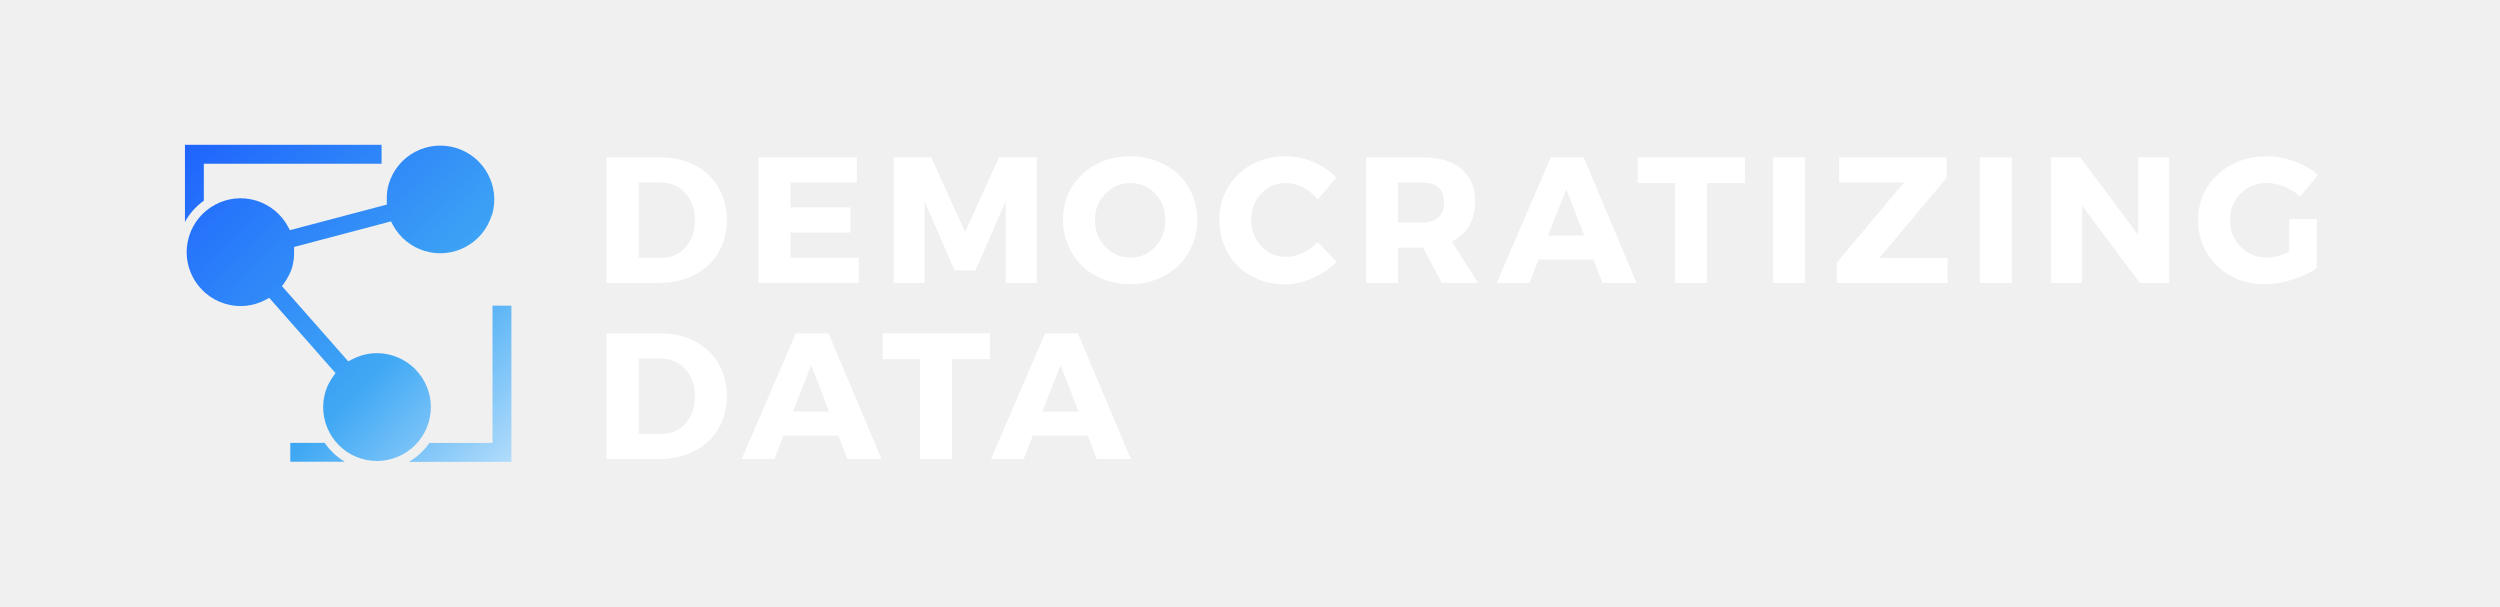
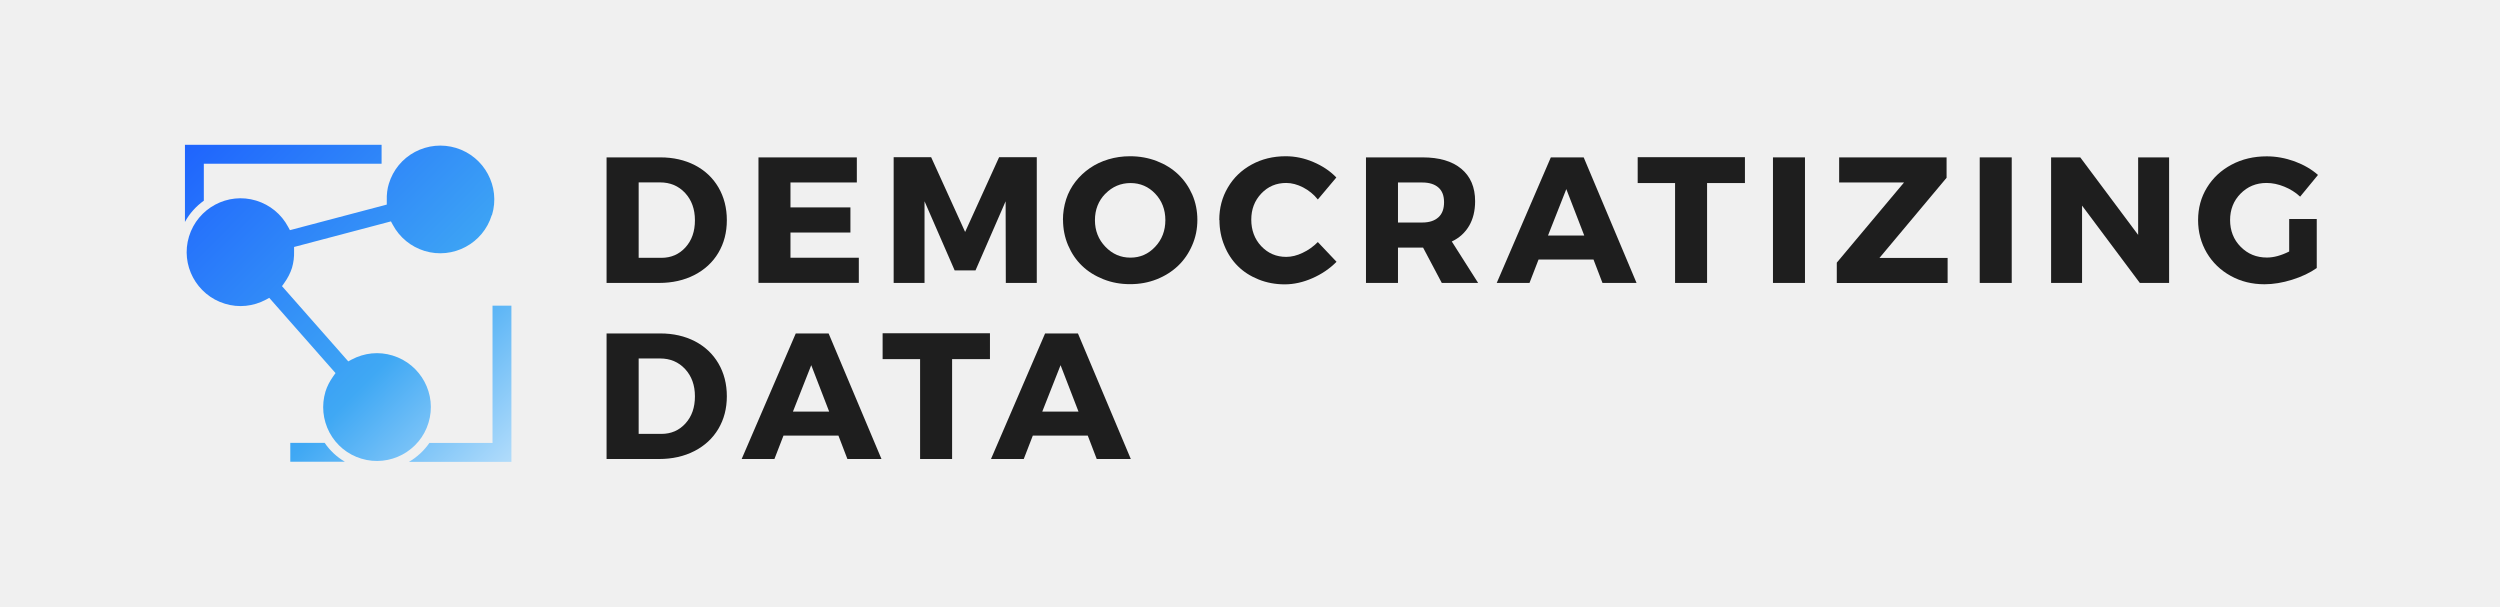
<svg xmlns="http://www.w3.org/2000/svg" xmlns:xlink="http://www.w3.org/1999/xlink" id="Layer_1" viewBox="0 0 264.81 64.28">
  <defs>
-     <style>.cls-1{fill:url(#linear-gradient);}.cls-2{fill:#ffffff;}.cls-3{fill:url(#linear-gradient-3);}.cls-4{fill:url(#linear-gradient-4);}.cls-5{fill:url(#linear-gradient-2);}</style>
+     <style>.cls-1{fill:url(#linear-gradient);}.cls-2{fill:#1e1e1e;}.cls-3{fill:url(#linear-gradient-3);}.cls-4{fill:url(#linear-gradient-4);}.cls-5{fill:url(#linear-gradient-2);}</style>
    <linearGradient id="linear-gradient" x1="65.39" y1="53.85" x2="18.26" y2="7.54" gradientUnits="userSpaceOnUse">
      <stop offset="0" stop-color="#fff" />
      <stop offset=".43" stop-color="#3fa8f4" />
      <stop offset="1" stop-color="#1856ff" />
    </linearGradient>
    <linearGradient id="linear-gradient-2" x1="65.22" y1="54.03" x2="18.08" y2="7.71" xlink:href="#linear-gradient" />
    <linearGradient id="linear-gradient-3" x1="52.26" y1="67.21" x2="5.13" y2="20.89" xlink:href="#linear-gradient" />
    <linearGradient id="linear-gradient-4" x1="63.82" y1="55.45" x2="16.68" y2="9.14" xlink:href="#linear-gradient" />
  </defs>
  <g>
    <path class="cls-2" d="M64.25,29.97v-13.3h5.7c1.37,0,2.59,.28,3.66,.83,1.07,.56,1.9,1.34,2.49,2.35,.59,1.01,.89,2.17,.89,3.47s-.3,2.45-.9,3.46c-.6,1.01-1.45,1.79-2.54,2.35-1.09,.56-2.34,.84-3.74,.84h-5.56Zm3.39-2.66h2.41c1.04,0,1.89-.37,2.56-1.11,.67-.74,1-1.69,1-2.87s-.35-2.14-1.04-2.89c-.7-.75-1.58-1.12-2.66-1.12h-2.26v7.98Z" />
    <path class="cls-2" d="M80.34,29.97v-13.3h10.42v2.66h-7.03v2.64h6.35v2.66h-6.35v2.67h7.24v2.66h-10.62Z" />
    <path class="cls-2" d="M94.66,29.97v-13.32h3.97l3.6,7.92,3.6-7.92h3.99v13.32h-3.28l-.02-8.65-3.19,7.32h-2.21l-3.19-7.32v8.65h-3.28Z" />
    <path class="cls-2" d="M112.59,23.3c0-.77,.12-1.5,.34-2.19s.56-1.31,.99-1.87c.43-.55,.94-1.03,1.52-1.43,.58-.4,1.23-.71,1.96-.93s1.49-.33,2.3-.33c1,0,1.95,.17,2.83,.51,.88,.34,1.64,.81,2.27,1.41s1.12,1.31,1.49,2.14c.36,.83,.54,1.73,.54,2.68s-.18,1.85-.55,2.69c-.36,.84-.86,1.57-1.49,2.17-.63,.6-1.38,1.08-2.26,1.43-.88,.35-1.82,.52-2.83,.52s-1.94-.17-2.82-.52c-.88-.35-1.64-.82-2.26-1.42-.63-.6-1.12-1.33-1.48-2.17-.36-.84-.54-1.75-.54-2.7Zm4.49-2.78c-.73,.75-1.1,1.69-1.1,2.8s.37,2.05,1.11,2.82c.74,.77,1.62,1.15,2.65,1.15s1.9-.38,2.62-1.15c.72-.76,1.08-1.71,1.08-2.82s-.36-2.05-1.07-2.8c-.71-.75-1.59-1.13-2.62-1.13s-1.93,.38-2.66,1.13Z" />
    <path class="cls-2" d="M129.15,23.31c0-1.27,.3-2.42,.91-3.45,.6-1.03,1.44-1.84,2.52-2.43s2.28-.88,3.61-.88c.98,0,1.96,.2,2.92,.61,.96,.41,1.78,.95,2.44,1.64l-1.96,2.33c-.43-.54-.95-.96-1.56-1.28-.61-.31-1.2-.47-1.79-.47-1.05,0-1.93,.37-2.64,1.12-.71,.75-1.06,1.67-1.06,2.77s.35,2.06,1.06,2.81c.71,.75,1.59,1.13,2.64,1.13,.56,0,1.14-.14,1.74-.43,.61-.28,1.14-.67,1.61-1.14l1.98,2.09c-.72,.73-1.58,1.31-2.56,1.74-.98,.43-1.96,.65-2.93,.65s-1.91-.17-2.77-.52c-.87-.35-1.6-.82-2.2-1.42-.6-.6-1.08-1.32-1.42-2.17-.35-.84-.52-1.74-.52-2.7Z" />
    <path class="cls-2" d="M144.69,29.97v-13.3h5.99c1.77,0,3.14,.4,4.11,1.21,.97,.81,1.46,1.95,1.46,3.43,0,1.01-.21,1.88-.63,2.6s-1.03,1.29-1.84,1.67l2.79,4.39h-3.85l-1.98-3.74h-2.66v3.74h-3.39Zm3.39-6.4h2.56c.74,0,1.31-.18,1.72-.55s.6-.9,.6-1.6-.2-1.21-.6-1.56-.97-.53-1.72-.53h-2.56v4.24Z" />
    <path class="cls-2" d="M158.54,29.97l5.73-13.3h3.48l5.6,13.3h-3.61l-.95-2.48h-5.82l-.96,2.48h-3.48Zm5.43-5.02h3.84l-1.9-4.92-1.94,4.92Z" />
    <path class="cls-2" d="M173.47,19.39v-2.74h11.36v2.74h-4.01v10.58h-3.39v-10.58h-3.97Z" />
    <path class="cls-2" d="M187.8,29.97v-13.3h3.39v13.3h-3.39Z" />
    <path class="cls-2" d="M194.56,29.97v-2.15l7.12-8.49h-6.87v-2.66h11.38v2.16l-7.11,8.49h7.22v2.66h-11.75Z" />
    <path class="cls-2" d="M209.7,29.97v-13.3h3.39v13.3h-3.39Z" />
    <path class="cls-2" d="M217.26,29.97v-13.3h3.09l6.13,8.21v-8.21h3.28v13.3h-3.1l-6.12-8.19v8.19h-3.28Z" />
    <path class="cls-2" d="M232.83,23.32c0-1.27,.31-2.42,.94-3.45s1.5-1.84,2.61-2.43,2.35-.88,3.72-.88c.99,0,1.97,.18,2.95,.53,.97,.36,1.8,.84,2.48,1.44l-1.89,2.3c-.48-.45-1.04-.8-1.68-1.06s-1.26-.39-1.88-.39c-1.1,0-2.01,.38-2.75,1.13s-1.11,1.69-1.11,2.8,.37,2.08,1.12,2.83c.75,.76,1.67,1.14,2.78,1.14,.72,0,1.5-.21,2.36-.64v-3.44h2.92v5.19c-.72,.51-1.59,.92-2.61,1.24-1.02,.32-2,.48-2.92,.48-1.32,0-2.51-.29-3.59-.89-1.07-.59-1.92-1.41-2.53-2.44-.61-1.04-.92-2.2-.92-3.47Z" />
    <path class="cls-2" d="M64.25,48.62v-13.3h5.7c1.37,0,2.59,.28,3.66,.83,1.07,.56,1.9,1.34,2.49,2.35,.59,1.01,.89,2.17,.89,3.47s-.3,2.45-.9,3.46c-.6,1.01-1.45,1.79-2.54,2.35-1.09,.56-2.34,.84-3.74,.84h-5.56Zm3.39-2.66h2.41c1.04,0,1.89-.37,2.56-1.11,.67-.74,1-1.69,1-2.87s-.35-2.14-1.04-2.89c-.7-.75-1.58-1.12-2.66-1.12h-2.26v7.98Z" />
    <path class="cls-2" d="M78.56,48.62l5.73-13.3h3.48l5.6,13.3h-3.61l-.95-2.48h-5.82l-.96,2.48h-3.48Zm5.43-5.02h3.84l-1.9-4.92-1.94,4.92Z" />
    <path class="cls-2" d="M93.49,38.04v-2.74h11.37v2.74h-4.01v10.58h-3.39v-10.58h-3.97Z" />
    <path class="cls-2" d="M104.97,48.62l5.73-13.3h3.48l5.6,13.3h-3.61l-.95-2.48h-5.82l-.96,2.48h-3.48Zm5.43-5.02h3.84l-1.9-4.92-1.94,4.92Z" />
  </g>
  <path class="cls-1" d="M52.11,22.79c.92-3.01-.79-6.2-3.8-7.12-1.46-.44-3-.29-4.35,.42-1.35,.72-2.33,1.92-2.77,3.37-.17,.54-.24,1.13-.22,1.81v.4s-10.26,2.71-10.26,2.71l-.19-.35c-.72-1.35-1.92-2.33-3.38-2.78-3.01-.92-6.2,.79-7.12,3.8-.92,3.01,.79,6.2,3.8,7.12,1.46,.45,3,.29,4.35-.43l.35-.19,7.02,7.97-.23,.32c-.39,.55-.66,1.08-.83,1.62-.44,1.46-.29,3,.42,4.35,.72,1.35,1.92,2.33,3.37,2.77,3.01,.92,6.21-.79,7.12-3.8,.92-3.01-.79-6.2-3.8-7.12-1.46-.45-3-.29-4.35,.43l-.35,.19-7.02-7.97,.23-.32c.39-.55,.66-1.08,.83-1.62,.16-.54,.24-1.13,.22-1.81v-.4s10.26-2.71,10.26-2.71l.19,.35c.72,1.35,1.92,2.33,3.37,2.78,3.01,.92,6.21-.79,7.12-3.8Z" />
  <path class="cls-5" d="M21.59,21.27v-3.93h18.83v-2H19.59v8.17c.49-.91,1.19-1.67,2-2.25Z" />
  <g>
    <path class="cls-3" d="M34.4,46.91h-3.65v2h5.78c-.85-.5-1.58-1.18-2.14-2Z" />
    <path class="cls-4" d="M52.17,32.38v14.54h-6.69c-.57,.83-1.31,1.5-2.16,2h10.85v-16.54h-2Z" />
  </g>
</svg>
